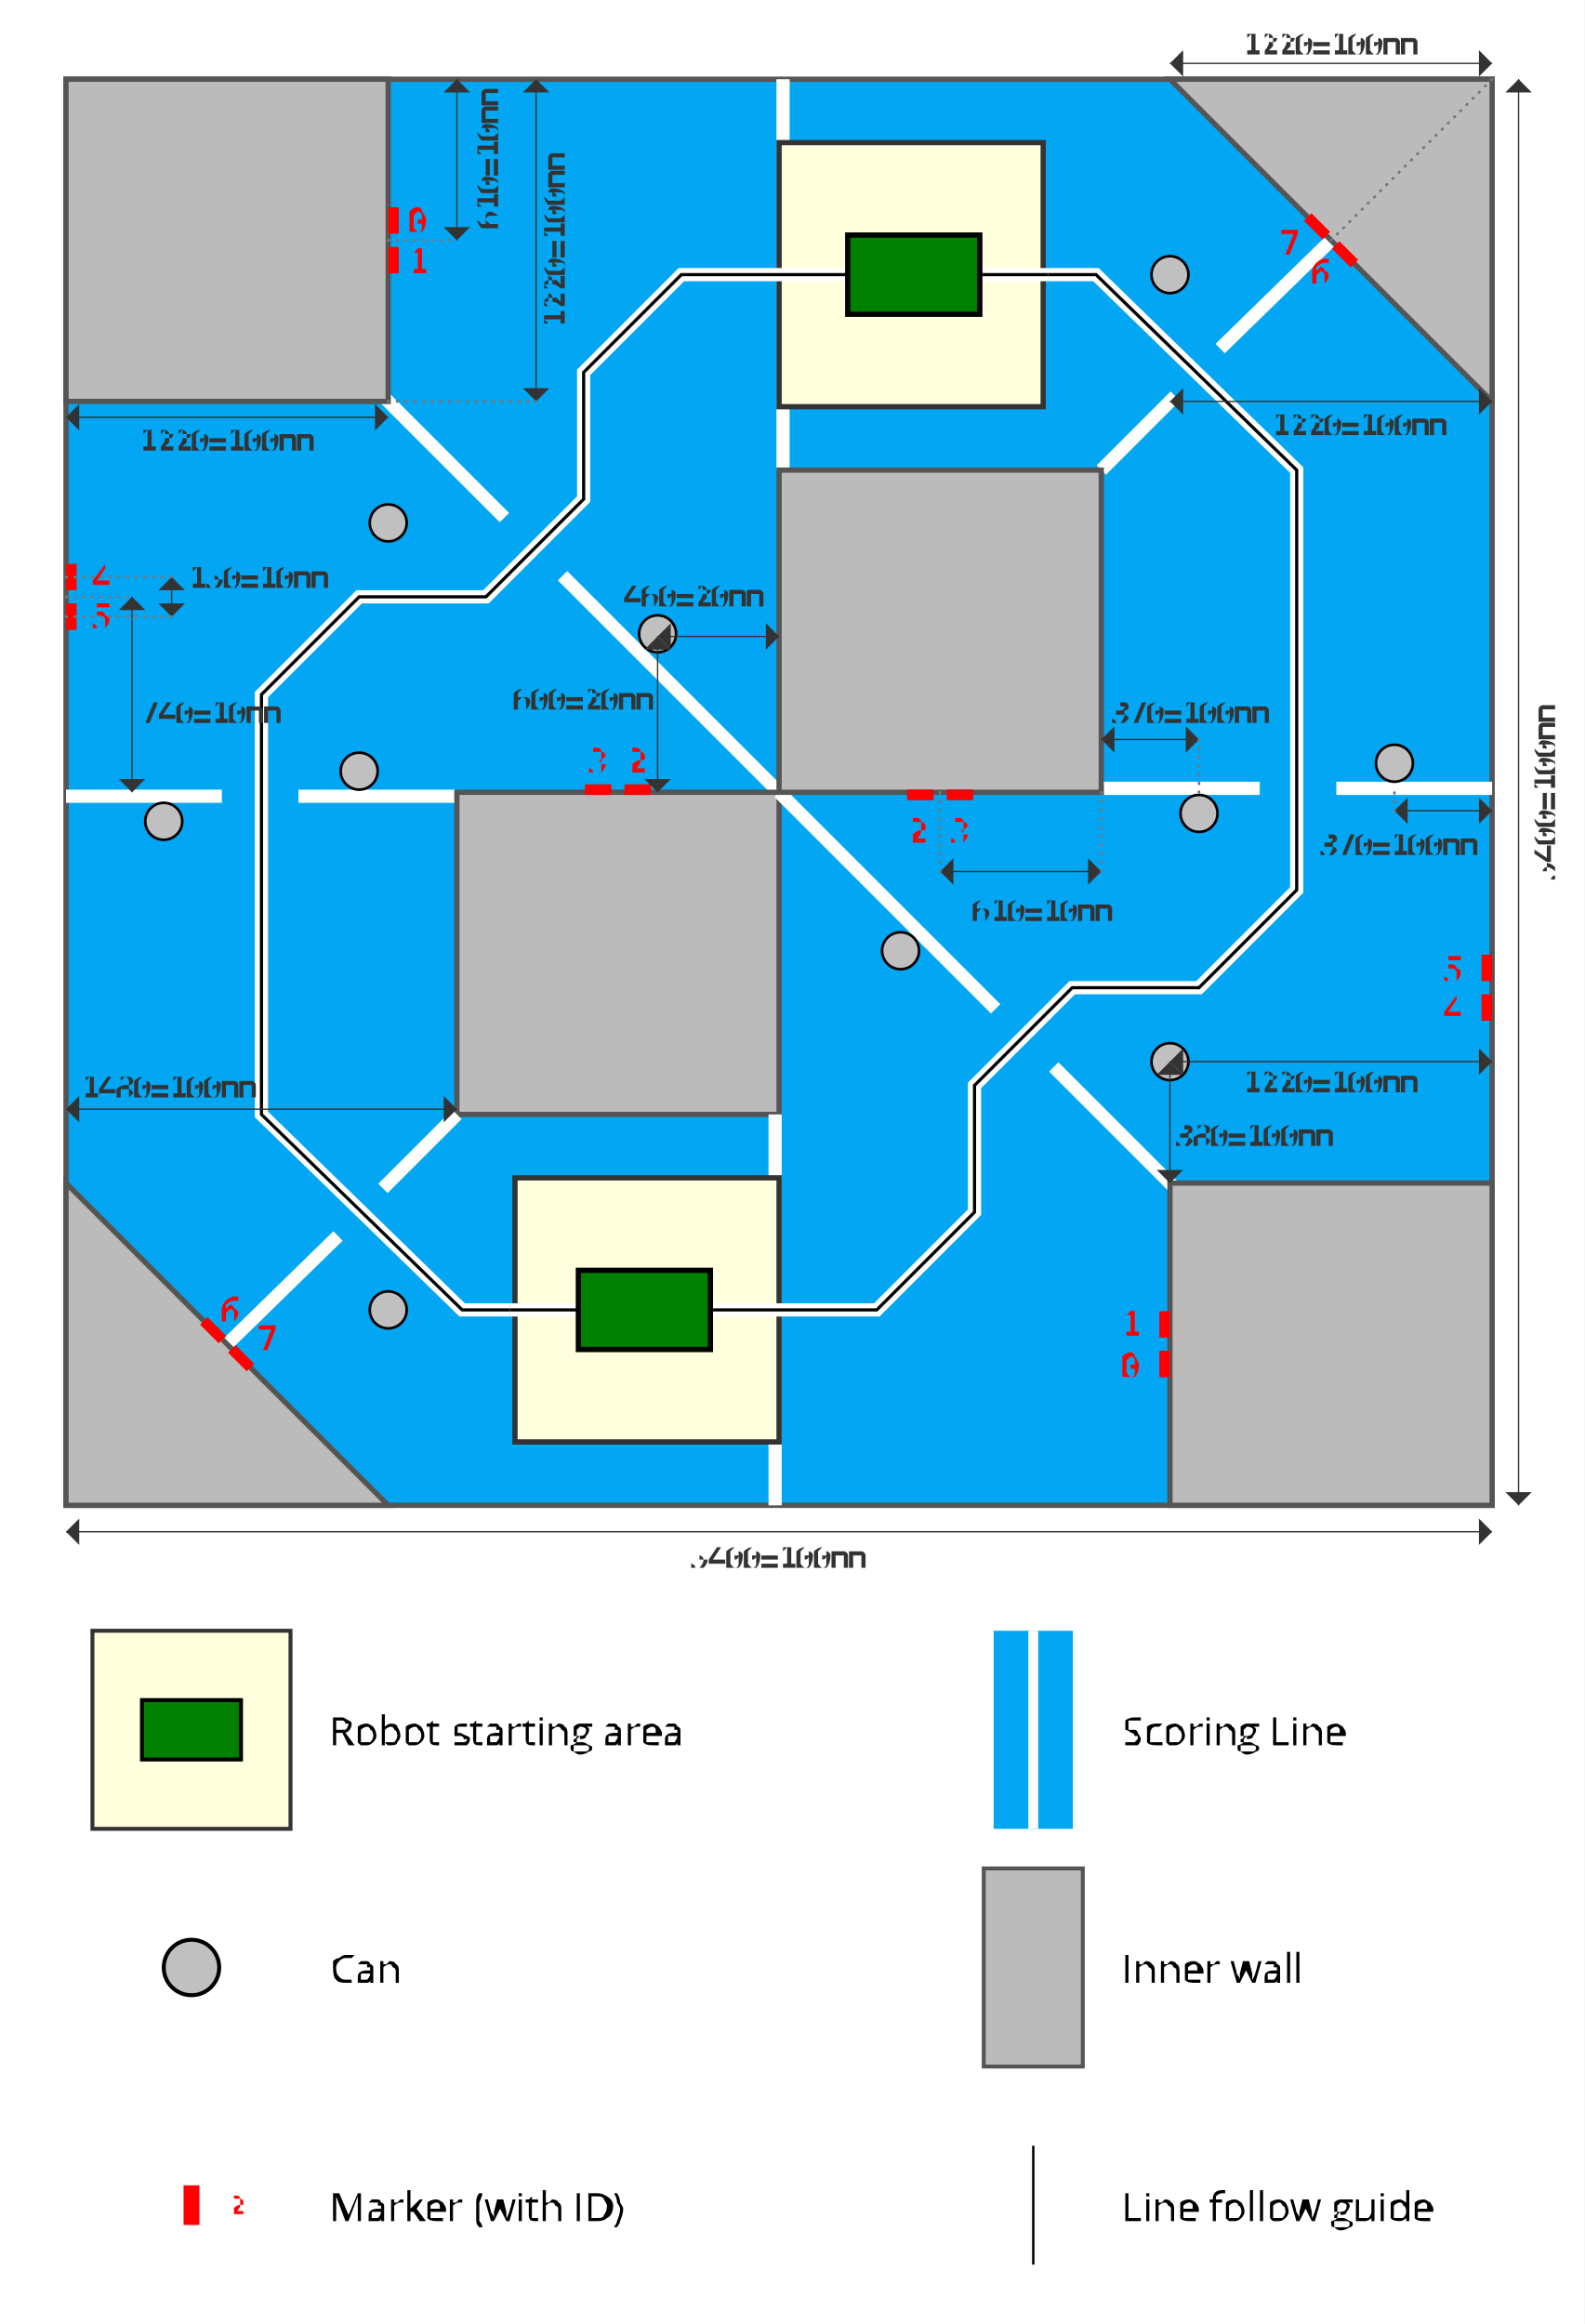
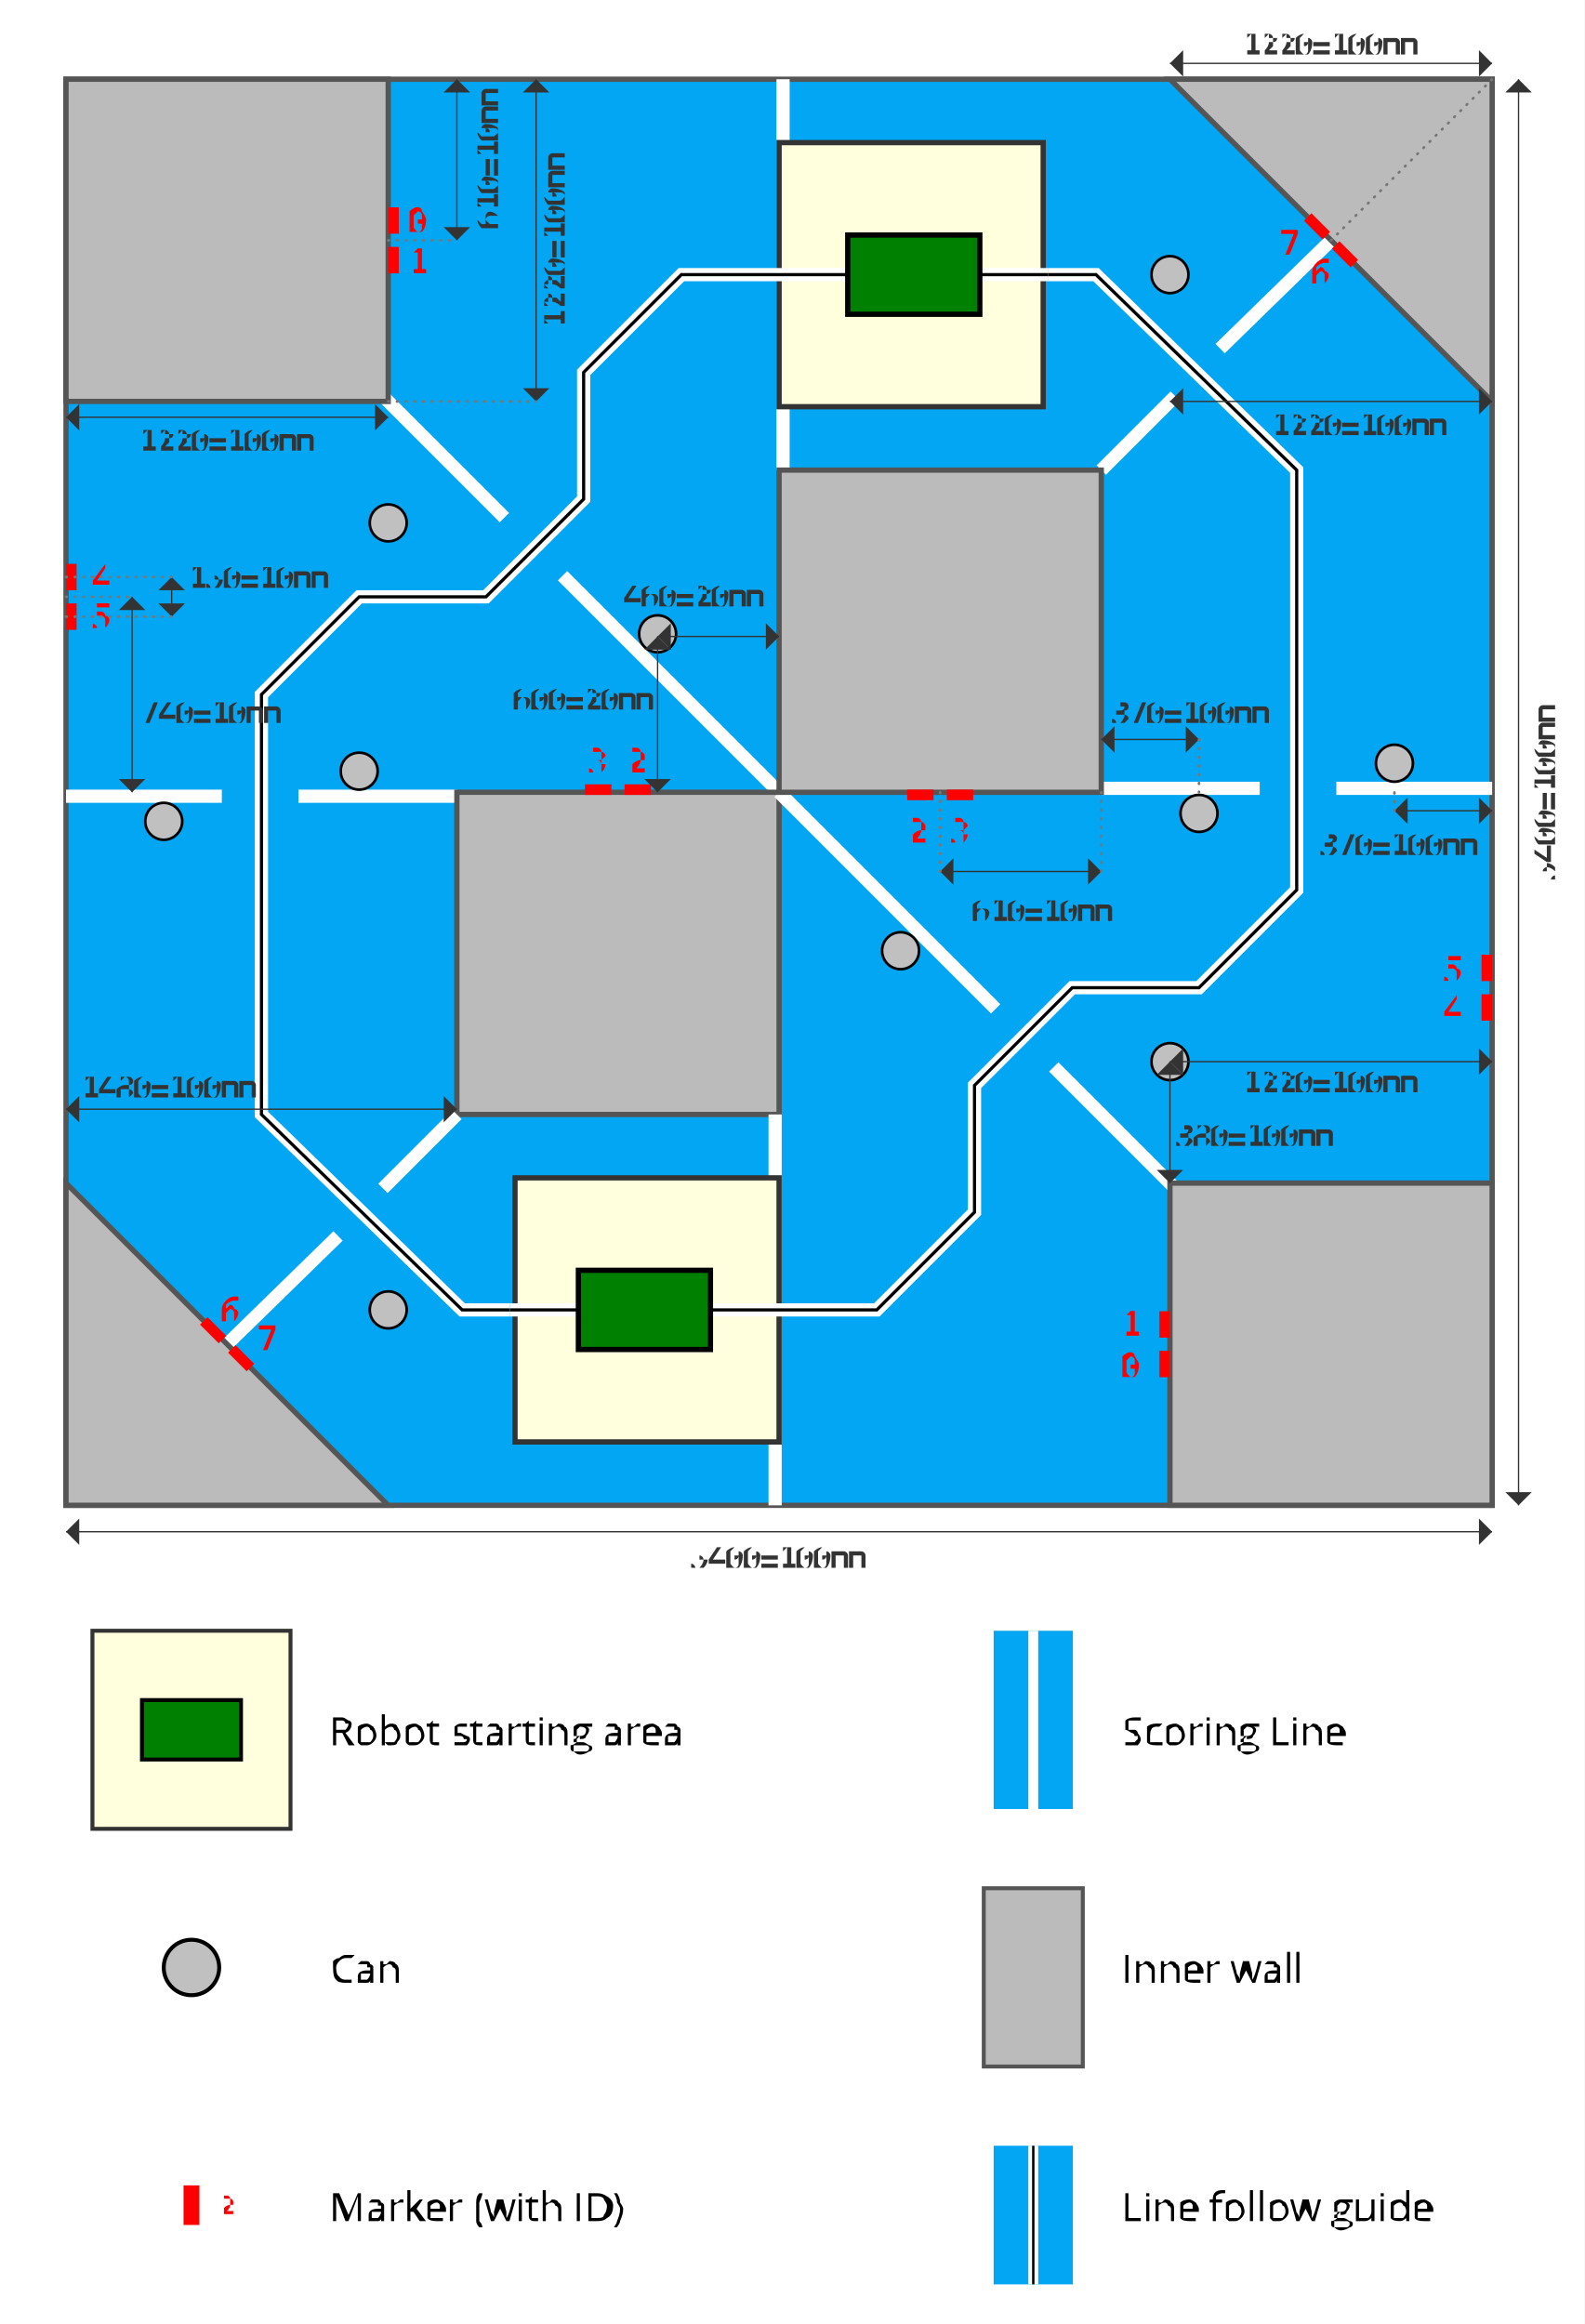
<svg xmlns="http://www.w3.org/2000/svg" xmlns:xlink="http://www.w3.org/1999/xlink" version="1.1" baseProfile="full" width="600" height="880">
  <style type="text/css">
    
      svg {
        font-family: "Open Sans", Arial, sans-serif;
      }

      .arena-wall {
          fill: #02A6F2;
          stroke: #555;
          stroke-width: .02;
      }

      .inner-wall {
          fill: #bbb;
          stroke: #555;
          stroke-width: .02;
      }

      .line-follow-guide {
          fill: none;
          stroke: black;
          stroke-width: .012;
      }

      .line-follow-guide-back {
          fill: none;
          stroke: white;
          stroke-width: .05;
      }

      .can {
          stroke: black;
          stroke-width: 0.01;
          fill: silver;
      }

      #robot {
          fill: green;
          stroke: black;
          stroke-width: 0.02;
      }

      .scoring-line {
          stroke: white;
          stroke-width: 0.05;
          fill: none;
      }

      #marker {
          stroke: red;
          stroke-width: 0.04;
      }

      .start-zone {
        stroke: #333;
        stroke-width: 0.02;
        fill: #ffd;
      }

      .legend-label {
        font-size: 0.2px;
        text-anchor: start;
        dominant-baseline: central;
      }

      .marker-label {
        font-size: 0.12px;
        text-anchor: central;
        dominant-baseline: central;
        fill: red;
        font-family: monospace;
      }

      /*.dimension, .dimension-guide, .marker-label {
         display: none;
      }*/
      line.dimension {
        stroke: #333;
        stroke-width: 0.005;
        marker-start: url(#dimension-arrow-head-start);
        marker-end: url(#dimension-arrow-head-end);
      }

      text.dimension {
        fill: #333;
        font-size: 0.11px;
        text-anchor: middle;
        dominant-baseline: central;
        font-family: monospace;
      }
      .dimension-arrow-head {
        fill: #333;
      }
      .dimension-guide {
        stroke: #777;
        stroke-width: 0.01;
        stroke-dasharray: 0.003 0.03;
        stroke-linecap: round;
        fill: none;
      }

    
  </style>
  <defs>
    <g transform="scale(0.05)" id="dimension-arrow-head">
      <path id="path218" class="dimension-arrow-head" d="M0,0 L1,1 L1,-1 L0,0" />
    </g>
    <marker markerUnits="userSpaceOnUse" refY="1" refX="0" markerHeight="2" markerWidth="1" orient="auto" id="dimension-arrow-head-start">
      <use transform="translate(0,1)" xlink:href="#dimension-arrow-head" />
    </marker>
    <marker markerUnits="userSpaceOnUse" refY="1" refX="1" markerHeight="2" markerWidth="1" orient="auto" id="dimension-arrow-head-end">
      <use transform="matrix(-1,0,0,1,1,1)" xlink:href="#dimension-arrow-head" />
    </marker>
    <circle cx="0" cy="0" r="0.07" id="can" />
    <line x1="-0.05" y1="0" x2="0.05" y2="0" id="marker" />
    <rect width="0.5" height="0.3" x="-0.25" y="-0.15" id="robot" />
    <g id="marker-pair">
      <use xlink:href="#marker" transform="translate(0.075)" class="marker" />
      <use xlink:href="#marker" transform="translate(-0.075)" class="marker" />
    </g>
    <g id="side-zone">
      <line class="scoring-line" x1="2.715" y1="0" x2="2.715" y2="1.48" />
      <line class="scoring-line" x1="0.88" y1="2.715" x2="1.48" y2="2.715" />
      <line class="scoring-line" x1="0" y1="2.715" x2="0.59" y2="2.715" />
      <line class="scoring-line" x1="1.66" y1="1.66" x2="1.2" y2="1.2" />
      <line class="scoring-line" x1="2.7" y1="2.7" x2="1.88" y2="1.88" />
      <line class="scoring-line" x1="3.92" y1="1.48" x2="4.2" y2="1.2" />
      <line class="scoring-line" x1="4.37" y1="1.02" x2="4.79" y2="0.61" />
      <rect width="1" height="1" x="2.7" y="0.24" class="start-zone" />
      <polyline points="3.72,0.74 2.33,0.74 1.96,1.11 1.96,1.59 1.59,1.96 1.11,1.96 0.74,2.33 0.74,3.92 1.5,4.66 1.68,4.66" class="line-follow-guide-back" />
      <polyline points="3.72,0.74 2.33,0.74 1.96,1.11 1.96,1.59 1.59,1.96 1.11,1.96 0.74,2.33 0.74,3.92 1.5,4.66 1.68,4.66" class="line-follow-guide" />
      <g transform="translate(3.21 0.74)">
        <use xlink:href="#robot" />
      </g>
      <use xlink:href="#can" transform="translate(4.18 0.74)" class="can" />
      <use xlink:href="#can" transform="translate(1.22 1.68)" class="can" />
      <use xlink:href="#can" transform="translate(2.24 2.1)" class="can" />
      <use xlink:href="#can" transform="translate(0.37 2.81)" class="can" />
      <use xlink:href="#can" transform="translate(1.11 2.62)" class="can" />
      <rect width="1.22" height="1.22" x="1.48" y="2.7" class="inner-wall" />
      <rect width="1.22" height="1.22" x="0" y="0" class="inner-wall" />
      <polygon points="5.4,0 4.18,0 5.4,1.22" class="inner-wall" />
      <use xlink:href="#marker-pair" transform="translate(1.24 0.61) rotate(90)" />
      <use xlink:href="#marker-pair" transform="translate(2.09 2.69)" />
      <use xlink:href="#marker-pair" transform="translate(0.02 1.96) rotate(90)" />
      <use xlink:href="#marker-pair" transform="translate(4.79 0.61) rotate(45)" />
    </g>
  </defs>
  <rect width="100%" height="100%" fill="white" />
  <g id="arena" transform="translate(25 30) scale(100)">
    <rect width="5.4" height="5.4" x="0" y="0" class="arena-wall" />
    <use xlink:href="#side-zone" />
    <use xlink:href="#side-zone" transform="rotate(180 2.7 2.7)" />
    <text class="marker-label" y="0.54" x="1.3">0</text>
    <text class="marker-label" y="0.69" x="1.3">1</text>
    <text class="marker-label" y="4.87" x="4">0</text>
    <text class="marker-label" y="4.72" x="4">1</text>
    <text class="marker-label" y="2.58" x="2.13">2</text>
    <text class="marker-label" y="2.58" x="1.98">3</text>
    <text class="marker-label" y="2.85" x="3.19">2</text>
    <text class="marker-label" y="2.85" x="3.35">3</text>
    <text class="marker-label" y="1.89" x="0.1">4</text>
    <text class="marker-label" y="2.04" x="0.1">5</text>
    <text class="marker-label" y="3.52" x="5.22">4</text>
    <text class="marker-label" y="3.37" x="5.22">5</text>
    <text class="marker-label" y="4.66" x="0.59">6</text>
    <text class="marker-label" y="4.77" x="0.73">7</text>
    <text class="marker-label" y="0.73" x="4.72">6</text>
    <text class="marker-label" y="0.62" x="4.6">7</text>
    <line x1="0" y1="1.28" x2="1.22" y2="1.28" class="dimension" />
    <text class="dimension" y="1.37" x="0.61">1220±100mm</text>
    <line x1="1.78" y1="0" x2="1.78" y2="1.22" class="dimension" />
    <line x1="1.22" y1="1.22" x2="1.78" y2="1.22" class="dimension-guide" />
    <text class="dimension" transform="rotate(-90, 1.85 0.61)" y="0.61" x="1.85">1220±100mm</text>
    <line x1="1.48" y1="0" x2="1.48" y2="0.61" class="dimension" />
    <line x1="1.22" y1="0.61" x2="1.48" y2="0.61" class="dimension-guide" />
    <text class="dimension" transform="rotate(-90, 1.6 0.3)" y="0.3" x="1.6">610±10mm</text>
    <line x1="0" y1="3.9" x2="1.48" y2="3.9" class="dimension" />
    <text class="dimension" y="3.82" x="0.39">1480±100mm</text>
    <line x1="4.18" y1="-0.06" x2="5.4" y2="-0.06" class="dimension" />
    <text class="dimension" y="-0.13" x="4.79">1220±100mm</text>
    <line x1="4.18" y1="3.72" x2="5.4" y2="3.72" class="dimension" />
    <text class="dimension" y="3.80" x="4.79">1220±100mm</text>
    <line x1="4.18" y1="4.18" x2="4.18" y2="3.72" class="dimension" />
    <text class="dimension" y="4" x="4.5">380±100mm</text>
    <line x1="2.24" y1="2.11" x2="2.7" y2="2.11" class="dimension" />
    <text class="dimension" y="1.96" x="2.38">460±20mm</text>
    <line x1="2.24" y1="2.11" x2="2.24" y2="2.7" class="dimension" />
    <text class="dimension" y="2.35" x="1.96">600±20mm</text>
    <line x1="3.31" y1="3" x2="3.92" y2="3" class="dimension" />
    <line x1="3.31" y1="3" x2="3.31" y2="2.7" class="dimension-guide" />
    <line x1="3.92" y1="3" x2="3.92" y2="2.7" class="dimension-guide" />
    <text class="dimension" y="3.15" x="3.7">610±10mm</text>
    <line x1="0.4" y1="1.885" x2="0.4" y2="2.035" class="dimension" />
    <line x1="0" y1="1.885" x2="0.4" y2="1.885" class="dimension-guide" />
    <line x1="0" y1="2.035" x2="0.4" y2="2.035" class="dimension-guide" />
    <text class="dimension" y="1.89" x="0.73">150±10mm</text>
    <line x1="0.25" y1="1.96" x2="0.25" y2="2.7" class="dimension" />
    <line x1="0" y1="1.96" x2="0.25" y2="1.96" class="dimension-guide" />
    <text class="dimension" y="2.4" x="0.55">740±10mm</text>
    <line x1="4.79" y1="0.61" x2="5.4" y2="0" class="dimension-guide" />
    <text class="dimension" y="1.31" x="4.9">1220±100mm</text>
    <line x1="4.18" y1="1.22" x2="5.4" y2="1.22" class="dimension" />
    <line x1="5.03" y1="2.77" x2="5.4" y2="2.77" class="dimension" />
    <line x1="5.03" y1="2.77" x2="5.03" y2="2.68" class="dimension-guide" />
    <text class="dimension" y="2.9" x="5.05">370±100mm</text>
    <line x1="3.92" y1="2.5" x2="4.29" y2="2.5" class="dimension" />
    <line x1="4.29" y1="2.5" x2="4.29" y2="2.7" class="dimension-guide" />
    <text class="dimension" y="2.4" x="4.26">370±100mm</text>
    <line x1="0" y1="5.5" x2="5.4" y2="5.5" class="dimension" />
    <text class="dimension" y="5.6" x="2.7">5400±100mm</text>
    <line x1="5.5" y1="0" x2="5.5" y2="5.4" class="dimension" />
    <text class="dimension" transform="rotate(-90, 5.6 2.7)" y="2.7" x="5.6">5400±100mm</text>
  </g>
  <g id="legend" transform="translate(35 580) scale(75)">
    <rect width="1" height="1" x="0" y="0.5" class="start-zone" />
    <use x="0.5" y="1" xlink:href="#robot" />
    <text class="legend-label" y="1" x="1.2">Robot starting area</text>
    <use xlink:href="#can" transform="translate(0.5 2.2) scale(2)" class="can" />
    <text class="legend-label" y="2.2" x="1.2">Can</text>
    <use xlink:href="#marker" transform="translate(0.5 3.4) scale(2) rotate(90)" class="marker" />
-     <text class="marker-label" y="3.4" x="0.7">2</text>
+     <text class="marker-label" y="3.4" x="0.65">2</text>
    <text class="legend-label" y="3.4" x="1.2">Marker (with ID)</text>
-     <rect width="0.4" height="1" x="4.55" y="0.5" fill="#02A6F2" />
-     <line class="scoring-line" x1="4.75" y1="0.5" x2="4.75" y2="1.5" />
+     <rect width="0.4" height="0.9" x="4.55" y="0.5" fill="#02A6F2" />
+     <line class="scoring-line" x1="4.75" y1="0.5" x2="4.75" y2="1.4" />
    <text class="legend-label" y="1" x="5.2">Scoring Line</text>
-     <rect width="0.5" height="1" x="4.5" y="1.7" class="inner-wall" />
+     <rect width="0.5" height="0.9" x="4.5" y="1.8" class="inner-wall" />
    <text class="legend-label" y="2.2" x="5.2">Inner wall</text>
-     <line class="line-follow-guide" x1="4.75" y1="3.1" x2="4.75" y2="3.7" />
+     <rect width="0.4" height="0.7" x="4.55" y="3.1" fill="#02A6F2" />
+     <line class="line-follow-guide-back" x1="4.75" y1="3.1" x2="4.75" y2="3.8" />
+     <line class="line-follow-guide" x1="4.75" y1="3.1" x2="4.75" y2="3.8" />
    <text class="legend-label" y="3.4" x="5.2">Line follow guide</text>
  </g>
</svg>
